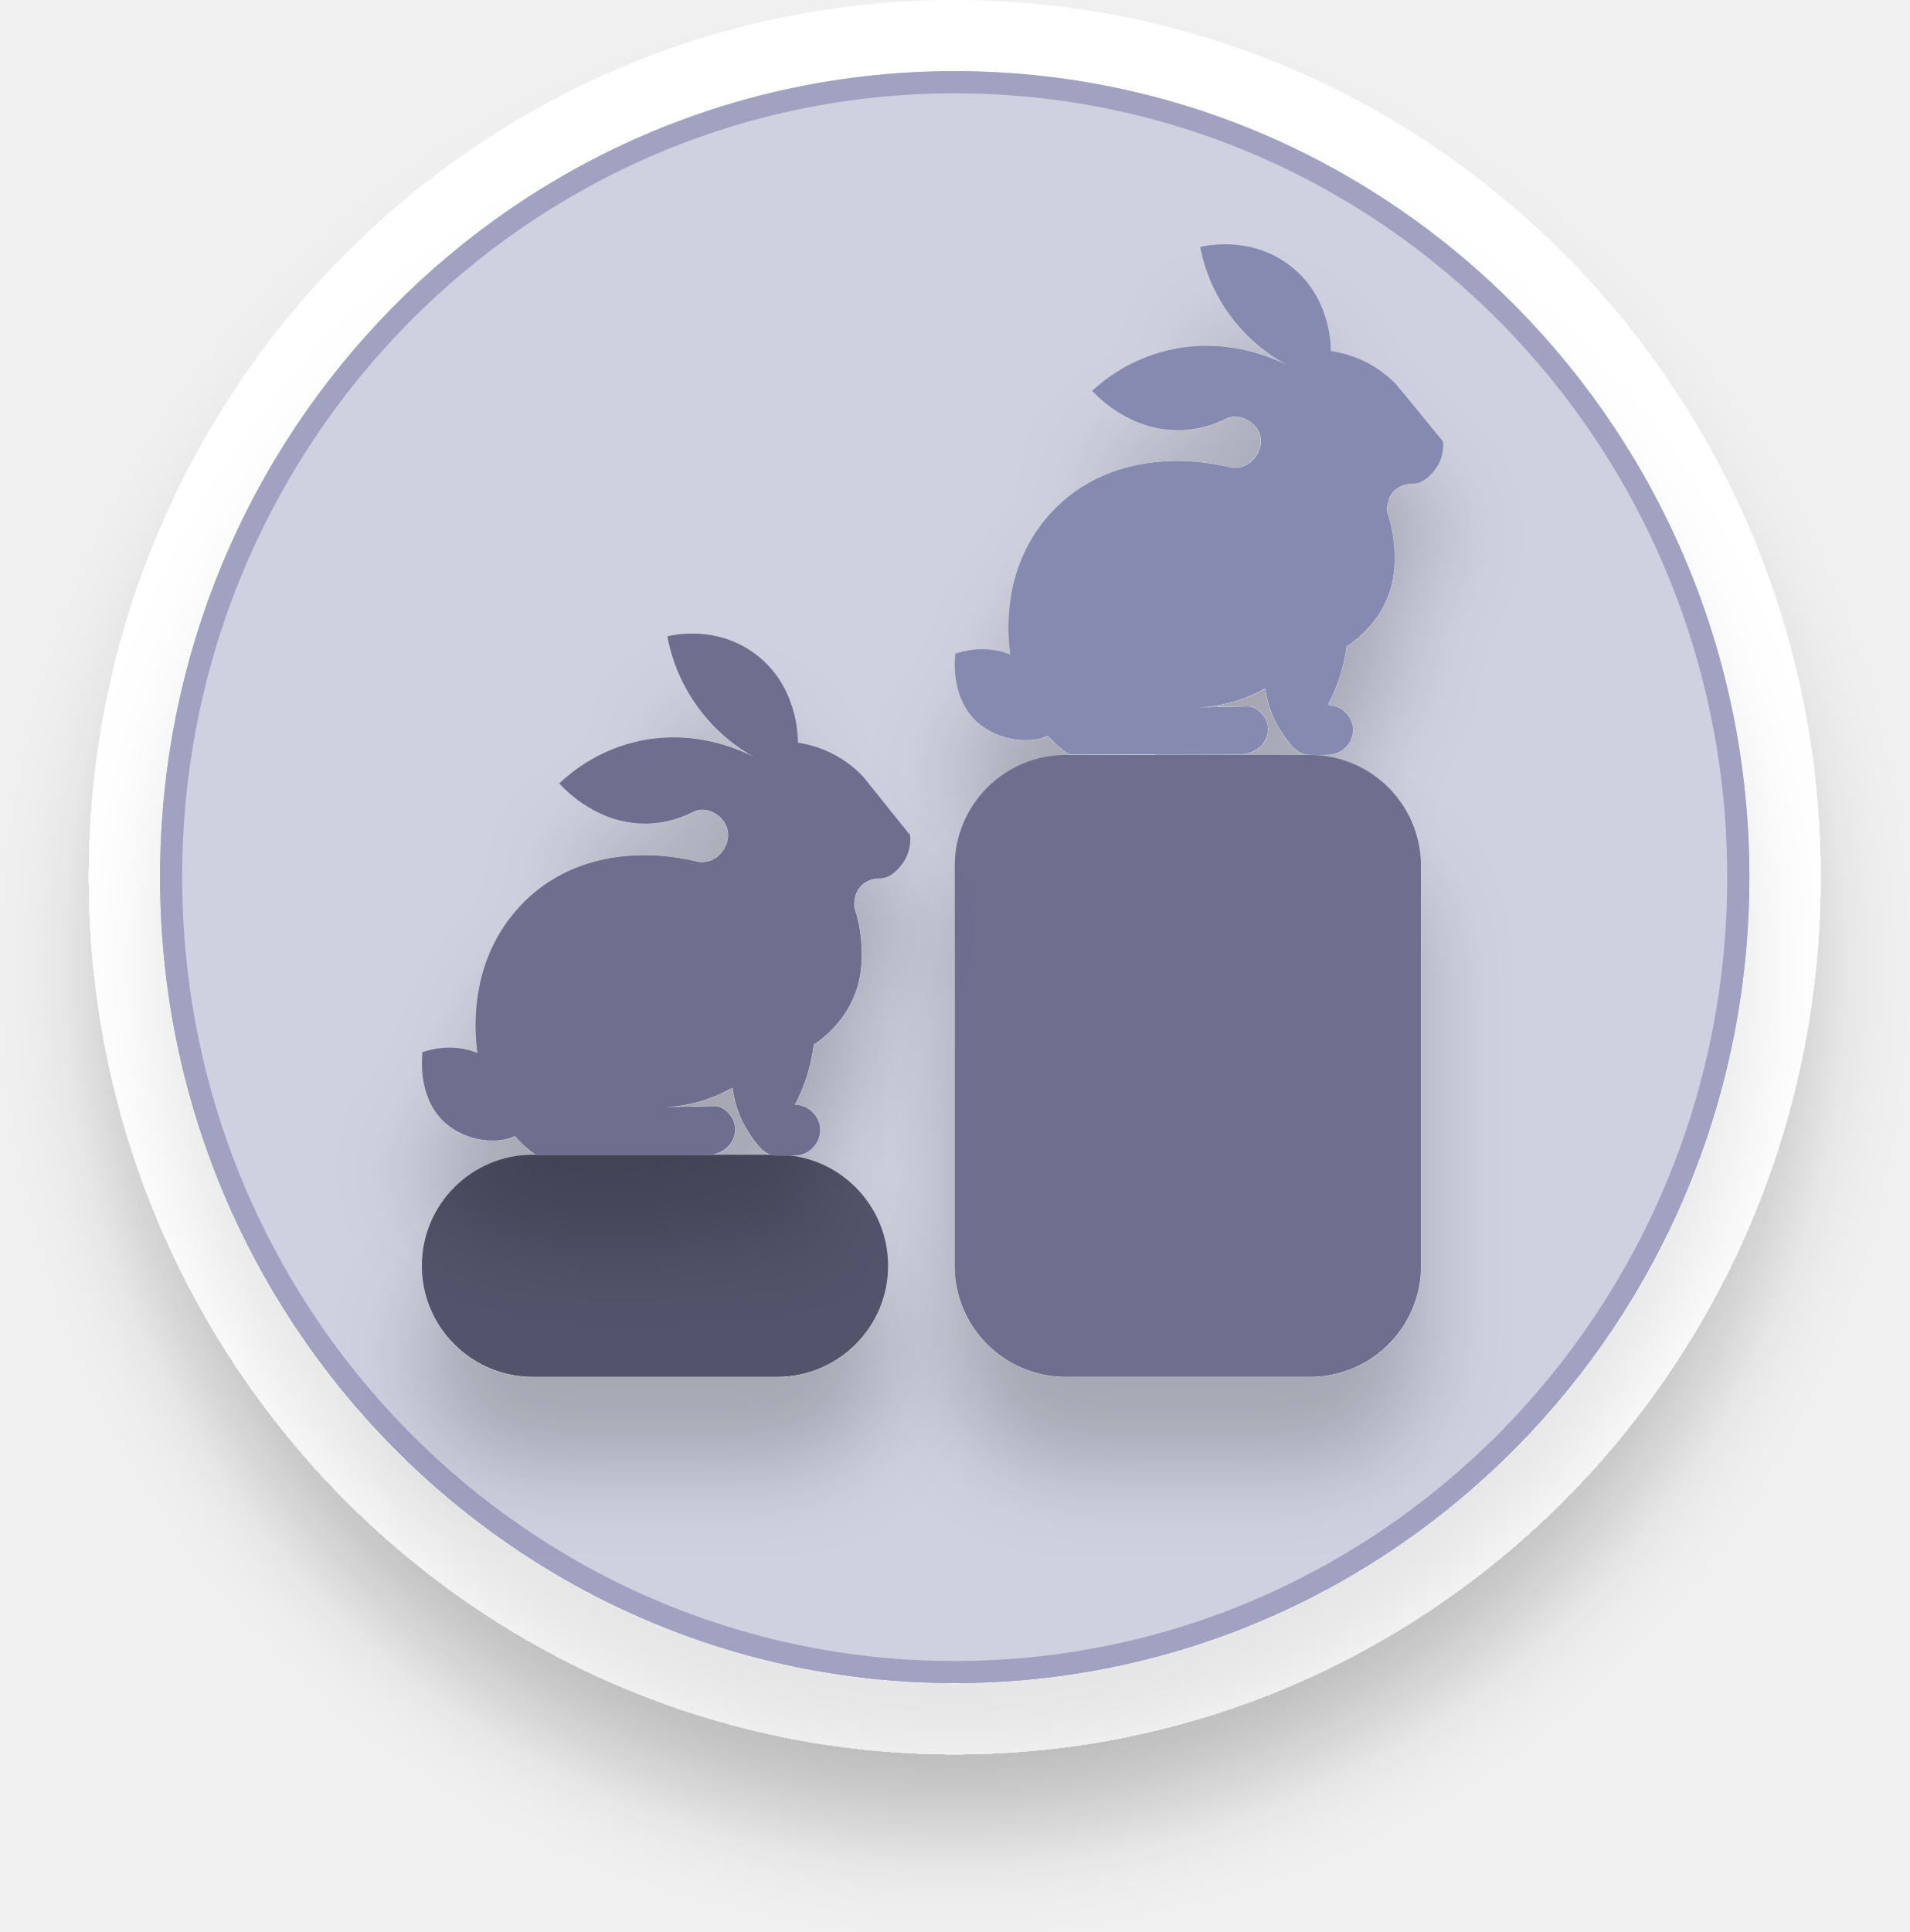
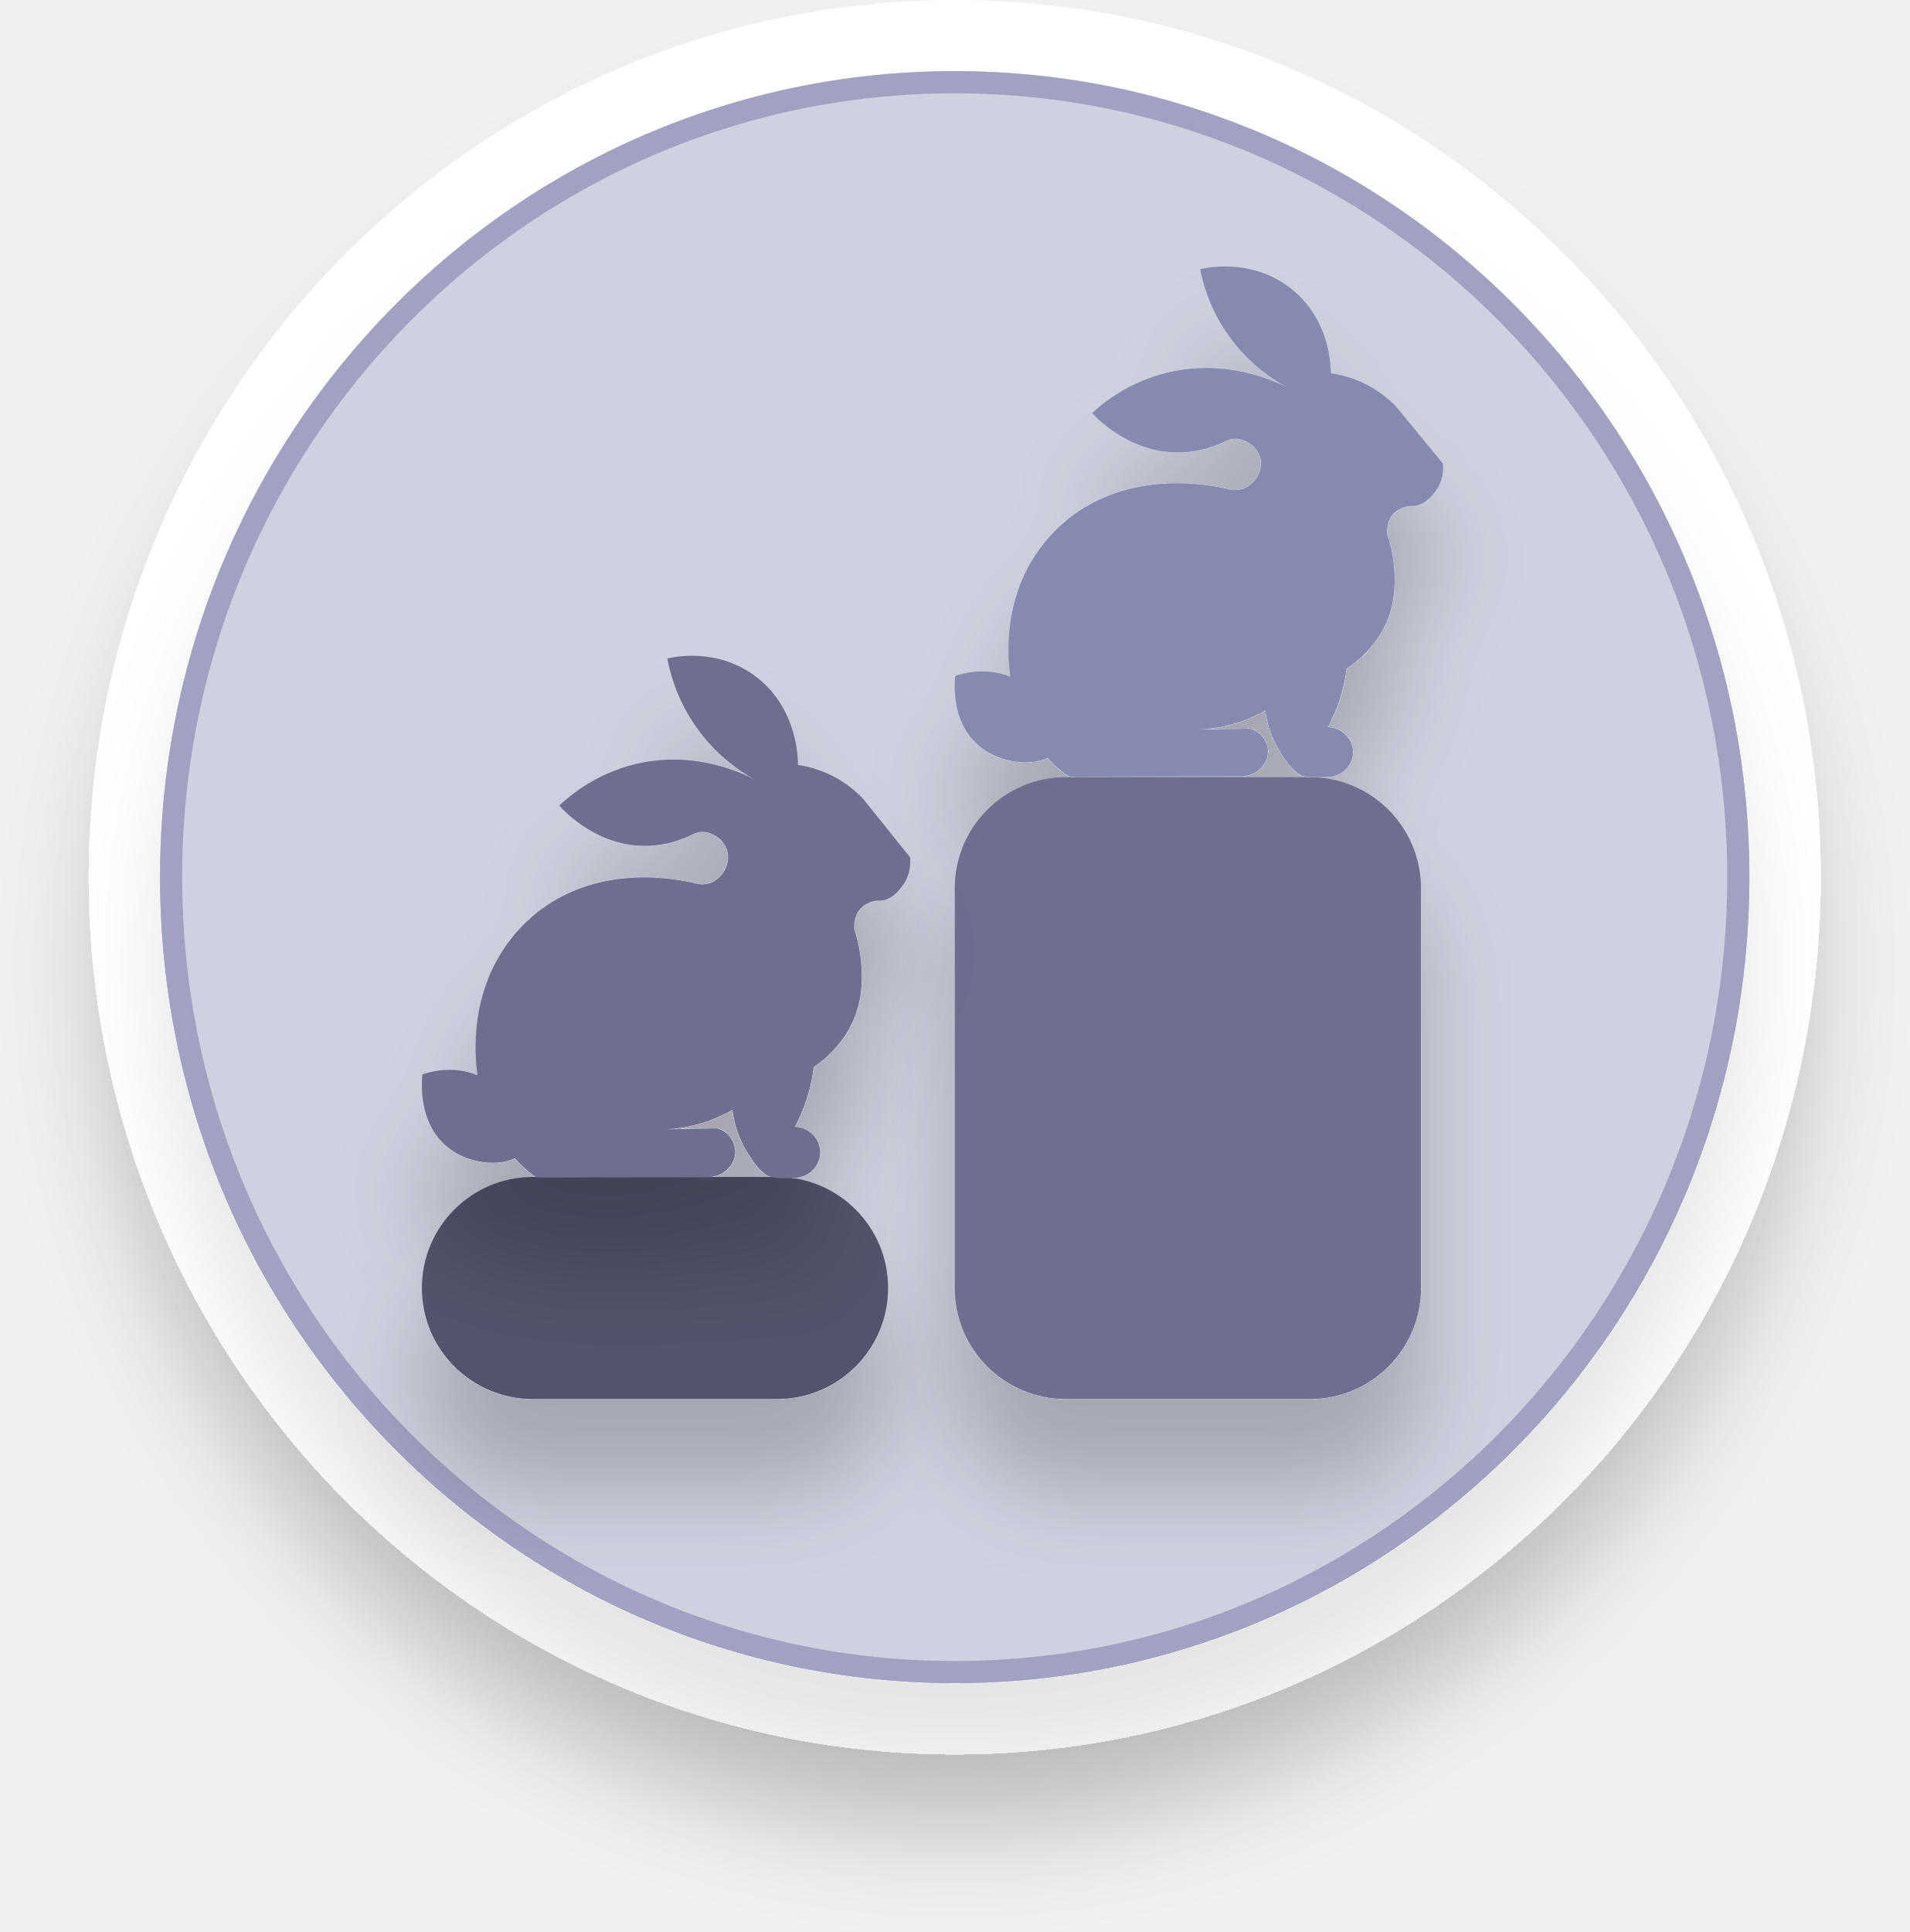
<svg xmlns="http://www.w3.org/2000/svg" width="86" height="87" viewBox="0 0 86 87" fill="none">
  <g filter="url(#filter0_d_2770_616)">
    <ellipse cx="43" cy="39.5" rx="39" ry="39.5" fill="white" />
  </g>
  <g filter="url(#filter1_d_2770_616)">
    <ellipse cx="43" cy="39.5" rx="35.794" ry="36.297" fill="#CFD1E0" />
    <path d="M78.294 39.5C78.294 59.277 62.486 75.297 43 75.297C23.514 75.297 7.705 59.277 7.705 39.5C7.705 19.723 23.514 3.703 43 3.703C62.486 3.703 78.294 19.723 78.294 39.5Z" stroke="#A1A1C2" />
  </g>
  <g filter="url(#filter2_d_2770_616)">
-     <path d="M64.99 19.876C64.99 19.875 64.99 19.875 64.99 19.876C64.287 19.02 63.584 18.163 62.881 17.307C62.597 17.013 62.126 16.596 61.442 16.265C60.854 15.982 60.318 15.862 59.939 15.807C59.943 15.603 59.95 13.255 57.95 11.85C56.231 10.643 54.342 11.054 54.056 11.121C54.183 11.781 54.48 12.855 55.241 13.975C56.17 15.343 57.321 16.087 57.95 16.433C57.347 16.13 55.194 15.141 52.553 15.787C50.863 16.2 49.734 17.097 49.188 17.599C49.44 17.871 50.945 19.446 53.209 19.369C54.062 19.341 54.751 19.087 55.217 18.857C55.415 18.759 55.644 18.728 55.859 18.781C56.344 18.9 56.714 19.277 56.783 19.713C56.884 20.347 56.338 21.11 55.554 21.07C55.525 21.068 55.495 21.064 55.467 21.057C52.641 20.384 49.669 20.817 47.623 22.801C45.203 25.149 45.324 28.217 45.501 29.472C44.379 29.017 43.315 29.338 43.025 29.435C42.995 29.714 42.856 31.225 43.792 32.291C44.73 33.358 46.355 33.535 47.193 33.129C47.545 33.529 48.081 33.976 48.21 33.974C48.21 33.974 48.21 33.974 48.21 33.974C48.272 33.981 48.335 33.974 48.396 33.974C50.925 33.968 53.453 33.962 55.982 33.957C56.656 33.903 57.138 33.356 57.109 32.797C57.087 32.378 56.79 31.954 56.334 31.826C56.304 31.822 56.274 31.819 56.244 31.815C55.49 31.829 54.737 31.843 53.983 31.857C54.447 31.834 55.007 31.759 55.619 31.576C56.175 31.41 56.636 31.195 56.994 30.995C57.042 31.394 57.176 32.069 57.608 32.785C57.957 33.362 58.322 33.816 58.676 33.94C58.968 34.043 59.9 33.982 59.9 33.982C60.493 33.921 60.942 33.426 60.938 32.86C60.933 32.272 60.442 31.772 59.825 31.75C59.812 31.749 59.804 31.737 59.81 31.726C59.999 31.375 60.2 30.935 60.364 30.413C60.516 29.927 60.6 29.485 60.647 29.112C61.11 28.801 62.155 28.001 62.595 26.626C62.877 25.746 62.816 24.927 62.784 24.534C62.736 23.951 62.611 23.457 62.483 23.076C62.48 23.064 62.478 23.053 62.475 23.041C62.465 22.922 62.445 22.43 62.796 22.095C62.985 21.913 63.217 21.841 63.266 21.827C63.456 21.771 63.577 21.788 63.693 21.781C64.285 21.743 64.709 21.047 64.756 20.968C65.034 20.496 65.007 20.036 64.99 19.876Z" fill="#878AB0" />
+     <path d="M64.99 20.876C64.99 20.875 64.99 20.875 64.99 20.876C64.287 20.02 63.584 19.163 62.881 18.307C62.597 18.013 62.126 17.596 61.442 17.265C60.854 16.982 60.318 16.862 59.939 16.808C59.943 16.603 59.95 14.255 57.95 12.85C56.231 11.643 54.342 12.054 54.056 12.121C54.183 12.781 54.48 13.855 55.241 14.975C56.17 16.343 57.321 17.087 57.95 17.433C57.347 17.13 55.194 16.141 52.553 16.787C50.863 17.2 49.734 18.097 49.188 18.599C49.44 18.871 50.945 20.446 53.209 20.369C54.062 20.341 54.751 20.087 55.217 19.857C55.415 19.759 55.644 19.728 55.859 19.781C56.344 19.9 56.714 20.277 56.783 20.713C56.884 21.347 56.338 22.11 55.554 22.07C55.525 22.068 55.495 22.064 55.467 22.057C52.641 21.384 49.669 21.817 47.623 23.801C45.203 26.149 45.324 29.217 45.501 30.472C44.379 30.017 43.315 30.338 43.025 30.435C42.995 30.714 42.856 32.225 43.792 33.291C44.73 34.358 46.355 34.535 47.193 34.129C47.545 34.529 48.081 34.976 48.21 34.974C48.21 34.974 48.21 34.974 48.21 34.974C48.272 34.981 48.335 34.974 48.396 34.974C50.925 34.968 53.453 34.962 55.982 34.957C56.656 34.903 57.138 34.356 57.109 33.797C57.087 33.378 56.79 32.955 56.334 32.826C56.304 32.822 56.274 32.819 56.244 32.815C55.49 32.829 54.737 32.843 53.983 32.856C54.447 32.834 55.007 32.759 55.619 32.576C56.175 32.41 56.636 32.195 56.994 31.995C57.042 32.394 57.176 33.069 57.608 33.785C57.957 34.362 58.322 34.816 58.676 34.94C58.968 35.043 59.9 34.982 59.9 34.982C60.493 34.921 60.942 34.426 60.938 33.86C60.933 33.272 60.442 32.772 59.825 32.75C59.812 32.749 59.804 32.737 59.81 32.726C59.999 32.375 60.2 31.935 60.364 31.413C60.516 30.927 60.6 30.485 60.647 30.112C61.11 29.801 62.155 29.001 62.595 27.626C62.877 26.746 62.816 25.927 62.784 25.534C62.736 24.951 62.611 24.457 62.483 24.076C62.48 24.064 62.478 24.053 62.475 24.041C62.465 23.922 62.445 23.43 62.796 23.095C62.985 22.913 63.217 22.841 63.266 22.827C63.456 22.771 63.577 22.788 63.693 22.781C64.285 22.743 64.709 22.047 64.756 21.968C65.034 21.496 65.007 21.036 64.99 20.876Z" fill="#878AB0" />
  </g>
  <g filter="url(#filter3_d_2770_616)">
-     <path d="M43 39C43 36.239 45.239 34 48 34H59C61.761 34 64 36.239 64 39V57C64 59.761 61.761 62 59 62H48C45.239 62 43 59.761 43 57V39Z" fill="#6E6E8F" />
+     <path d="M43 40C43 37.239 45.239 35 48 35H59C61.761 35 64 37.239 64 40V58C64 60.761 61.761 63 59 63H48C45.239 63 43 60.761 43 58V40Z" fill="#6E6E8F" />
  </g>
  <g filter="url(#filter4_d_2770_616)">
-     <path d="M19 57C19 54.239 21.239 52 24 52H35C37.761 52 40 54.239 40 57V57C40 59.761 37.761 62 35 62H24C21.239 62 19 59.761 19 57V57Z" fill="#52546B" />
+     <path d="M19 58C19 55.239 21.239 53 24 53H35C37.761 53 40 55.239 40 58C40 60.761 37.761 63 35 63H24C21.239 63 19 60.761 19 58Z" fill="#52546B" />
  </g>
  <g filter="url(#filter5_d_2770_616)">
-     <path d="M40.99 37.605C40.99 37.605 40.99 37.605 40.99 37.605C40.287 36.73 39.584 35.854 38.881 34.979C38.597 34.678 38.126 34.252 37.442 33.914C36.854 33.623 36.318 33.501 35.939 33.445C35.943 33.236 35.95 30.835 33.95 29.399C32.231 28.165 30.342 28.585 30.056 28.654C30.183 29.328 30.48 30.427 31.241 31.571C32.17 32.971 33.321 33.731 33.95 34.084C33.347 33.775 31.194 32.764 28.553 33.424C26.863 33.847 25.734 34.764 25.188 35.277C25.44 35.555 26.945 37.165 29.209 37.087C30.062 37.058 30.751 36.798 31.217 36.564C31.415 36.464 31.644 36.432 31.859 36.485C32.344 36.608 32.714 36.993 32.783 37.439C32.884 38.087 32.338 38.867 31.554 38.826C31.525 38.824 31.495 38.82 31.466 38.813C28.64 38.125 25.669 38.568 23.623 40.596C21.203 42.997 21.324 46.134 21.501 47.417C20.379 46.952 19.315 47.281 19.025 47.38C18.995 47.664 18.856 49.21 19.792 50.299C20.73 51.391 22.355 51.571 23.193 51.156C23.545 51.565 24.081 52.023 24.21 52.021C24.21 52.021 24.21 52.021 24.21 52.021C24.272 52.028 24.335 52.021 24.396 52.02C26.925 52.014 29.453 52.008 31.982 52.003C32.656 51.948 33.138 51.389 33.109 50.817C33.087 50.388 32.79 49.956 32.334 49.824C32.304 49.82 32.274 49.817 32.244 49.813C31.491 49.827 30.737 49.842 29.983 49.855C30.447 49.832 31.007 49.756 31.619 49.569C32.175 49.399 32.636 49.179 32.994 48.975C33.042 49.382 33.176 50.073 33.608 50.804C33.957 51.395 34.322 51.859 34.676 51.986C34.968 52.091 35.9 52.029 35.9 52.029C36.493 51.967 36.942 51.46 36.938 50.882C36.933 50.28 36.442 49.769 35.825 49.746C35.812 49.745 35.804 49.733 35.81 49.722C35.999 49.363 36.2 48.913 36.364 48.379C36.516 47.883 36.6 47.43 36.647 47.049C37.11 46.731 38.155 45.913 38.595 44.507C38.877 43.607 38.816 42.77 38.784 42.368C38.736 41.772 38.611 41.267 38.483 40.877C38.48 40.865 38.478 40.854 38.475 40.842C38.465 40.72 38.445 40.217 38.796 39.874C38.985 39.689 39.217 39.615 39.266 39.6C39.456 39.543 39.577 39.561 39.693 39.554C40.285 39.514 40.709 38.802 40.756 38.722C41.034 38.239 41.007 37.769 40.99 37.605Z" fill="#6E6E8F" />
+     <path d="M40.99 38.605C40.99 38.605 40.99 38.605 40.99 38.605C40.287 37.73 39.584 36.854 38.881 35.979C38.597 35.678 38.126 35.252 37.442 34.914C36.854 34.623 36.318 34.501 35.939 34.445C35.943 34.236 35.95 31.835 33.95 30.399C32.231 29.165 30.342 29.585 30.056 29.654C30.183 30.328 30.48 31.427 31.241 32.571C32.17 33.971 33.321 34.731 33.95 35.084C33.347 34.775 31.194 33.764 28.553 34.424C26.863 34.847 25.734 35.764 25.188 36.277C25.44 36.555 26.945 38.165 29.209 38.087C30.062 38.058 30.751 37.798 31.217 37.564C31.415 37.464 31.644 37.432 31.859 37.485C32.344 37.608 32.714 37.993 32.783 38.439C32.884 39.087 32.338 39.867 31.554 39.826C31.525 39.824 31.495 39.82 31.466 39.813C28.64 39.125 25.669 39.568 23.623 41.596C21.203 43.997 21.324 47.134 21.501 48.417C20.379 47.952 19.315 48.281 19.025 48.38C18.995 48.664 18.856 50.21 19.792 51.299C20.73 52.391 22.355 52.571 23.193 52.156C23.545 52.565 24.081 53.023 24.21 53.021C24.21 53.021 24.21 53.021 24.21 53.021C24.272 53.028 24.335 53.021 24.396 53.02C26.925 53.014 29.453 53.008 31.982 53.003C32.656 52.948 33.138 52.389 33.109 51.817C33.087 51.388 32.79 50.956 32.334 50.824C32.304 50.82 32.274 50.817 32.244 50.813C31.491 50.827 30.737 50.842 29.983 50.855C30.447 50.832 31.007 50.756 31.619 50.569C32.175 50.399 32.636 50.179 32.994 49.975C33.042 50.382 33.176 51.073 33.608 51.804C33.957 52.395 34.322 52.859 34.676 52.986C34.968 53.091 35.9 53.029 35.9 53.029C36.493 52.967 36.942 52.46 36.938 51.882C36.933 51.28 36.442 50.769 35.825 50.746C35.812 50.745 35.804 50.733 35.81 50.722C35.999 50.363 36.2 49.913 36.364 49.379C36.516 48.883 36.6 48.43 36.647 48.049C37.11 47.731 38.155 46.913 38.595 45.507C38.877 44.607 38.816 43.77 38.784 43.368C38.736 42.772 38.611 42.267 38.483 41.877C38.48 41.865 38.478 41.854 38.475 41.842C38.465 41.72 38.445 41.217 38.796 40.874C38.985 40.689 39.217 40.615 39.266 40.6C39.456 40.543 39.577 40.561 39.693 40.554C40.285 40.514 40.709 39.802 40.756 39.722C41.034 39.239 41.007 38.769 40.99 38.605Z" fill="#6E6E8F" />
  </g>
  <defs>
    <filter id="filter0_d_2770_616" x="0" y="0" width="86" height="87" filterUnits="userSpaceOnUse" color-interpolation-filters="sRGB">
      <feFlood flood-opacity="0" result="BackgroundImageFix" />
      <feColorMatrix in="SourceAlpha" type="matrix" values="0 0 0 0 0 0 0 0 0 0 0 0 0 0 0 0 0 0 127 0" result="hardAlpha" />
      <feOffset dy="4" />
      <feGaussianBlur stdDeviation="2" />
      <feComposite in2="hardAlpha" operator="out" />
      <feColorMatrix type="matrix" values="0 0 0 0 0 0 0 0 0 0 0 0 0 0 0 0 0 0 0.15 0" />
      <feBlend mode="normal" in2="BackgroundImageFix" result="effect1_dropShadow_2770_616" />
      <feBlend mode="normal" in="SourceGraphic" in2="effect1_dropShadow_2770_616" result="shape" />
    </filter>
    <filter id="filter1_d_2770_616" x="3.205" y="3.203" width="79.59" height="80.595" filterUnits="userSpaceOnUse" color-interpolation-filters="sRGB">
      <feFlood flood-opacity="0" result="BackgroundImageFix" />
      <feColorMatrix in="SourceAlpha" type="matrix" values="0 0 0 0 0 0 0 0 0 0 0 0 0 0 0 0 0 0 127 0" result="hardAlpha" />
      <feOffset dy="4" />
      <feGaussianBlur stdDeviation="2" />
      <feComposite in2="hardAlpha" operator="out" />
      <feColorMatrix type="matrix" values="0 0 0 0 0 0 0 0 0 0 0 0 0 0 0 0 0 0 0.1 0" />
      <feBlend mode="normal" in2="BackgroundImageFix" result="effect1_dropShadow_2770_616" />
      <feBlend mode="normal" in="SourceGraphic" in2="effect1_dropShadow_2770_616" result="shape" />
    </filter>
-     <filter id="filter2_d_2770_616" x="39" y="11" width="30" height="31" filterUnits="userSpaceOnUse" color-interpolation-filters="sRGB">
+     <filter id="filter2_d_2770_616" x="39" y="12" width="30" height="31" filterUnits="userSpaceOnUse" color-interpolation-filters="sRGB">
      <feFlood flood-opacity="0" result="BackgroundImageFix" />
      <feColorMatrix in="SourceAlpha" type="matrix" values="0 0 0 0 0 0 0 0 0 0 0 0 0 0 0 0 0 0 127 0" result="hardAlpha" />
      <feOffset dy="4" />
      <feGaussianBlur stdDeviation="2" />
      <feComposite in2="hardAlpha" operator="out" />
      <feColorMatrix type="matrix" values="0 0 0 0 0 0 0 0 0 0 0 0 0 0 0 0 0 0 0.2 0" />
      <feBlend mode="normal" in2="BackgroundImageFix" result="effect1_dropShadow_2770_616" />
      <feBlend mode="normal" in="SourceGraphic" in2="effect1_dropShadow_2770_616" result="shape" />
    </filter>
-     <filter id="filter3_d_2770_616" x="39" y="34" width="29" height="36" filterUnits="userSpaceOnUse" color-interpolation-filters="sRGB">
+     <filter id="filter3_d_2770_616" x="39" y="35" width="29" height="36" filterUnits="userSpaceOnUse" color-interpolation-filters="sRGB">
      <feFlood flood-opacity="0" result="BackgroundImageFix" />
      <feColorMatrix in="SourceAlpha" type="matrix" values="0 0 0 0 0 0 0 0 0 0 0 0 0 0 0 0 0 0 127 0" result="hardAlpha" />
      <feOffset dy="4" />
      <feGaussianBlur stdDeviation="2" />
      <feComposite in2="hardAlpha" operator="out" />
      <feColorMatrix type="matrix" values="0 0 0 0 0 0 0 0 0 0 0 0 0 0 0 0 0 0 0.2 0" />
      <feBlend mode="normal" in2="BackgroundImageFix" result="effect1_dropShadow_2770_616" />
      <feBlend mode="normal" in="SourceGraphic" in2="effect1_dropShadow_2770_616" result="shape" />
    </filter>
-     <filter id="filter4_d_2770_616" x="15" y="52" width="29" height="18" filterUnits="userSpaceOnUse" color-interpolation-filters="sRGB">
+     <filter id="filter4_d_2770_616" x="15" y="53" width="29" height="18" filterUnits="userSpaceOnUse" color-interpolation-filters="sRGB">
      <feFlood flood-opacity="0" result="BackgroundImageFix" />
      <feColorMatrix in="SourceAlpha" type="matrix" values="0 0 0 0 0 0 0 0 0 0 0 0 0 0 0 0 0 0 127 0" result="hardAlpha" />
      <feOffset dy="4" />
      <feGaussianBlur stdDeviation="2" />
      <feComposite in2="hardAlpha" operator="out" />
      <feColorMatrix type="matrix" values="0 0 0 0 0 0 0 0 0 0 0 0 0 0 0 0 0 0 0.2 0" />
      <feBlend mode="normal" in2="BackgroundImageFix" result="effect1_dropShadow_2770_616" />
      <feBlend mode="normal" in="SourceGraphic" in2="effect1_dropShadow_2770_616" result="shape" />
    </filter>
-     <filter id="filter5_d_2770_616" x="15" y="28.53" width="30" height="31.517" filterUnits="userSpaceOnUse" color-interpolation-filters="sRGB">
+     <filter id="filter5_d_2770_616" x="15" y="29.53" width="30" height="31.517" filterUnits="userSpaceOnUse" color-interpolation-filters="sRGB">
      <feFlood flood-opacity="0" result="BackgroundImageFix" />
      <feColorMatrix in="SourceAlpha" type="matrix" values="0 0 0 0 0 0 0 0 0 0 0 0 0 0 0 0 0 0 127 0" result="hardAlpha" />
      <feOffset dy="4" />
      <feGaussianBlur stdDeviation="2" />
      <feComposite in2="hardAlpha" operator="out" />
      <feColorMatrix type="matrix" values="0 0 0 0 0 0 0 0 0 0 0 0 0 0 0 0 0 0 0.2 0" />
      <feBlend mode="normal" in2="BackgroundImageFix" result="effect1_dropShadow_2770_616" />
      <feBlend mode="normal" in="SourceGraphic" in2="effect1_dropShadow_2770_616" result="shape" />
    </filter>
  </defs>
</svg>
